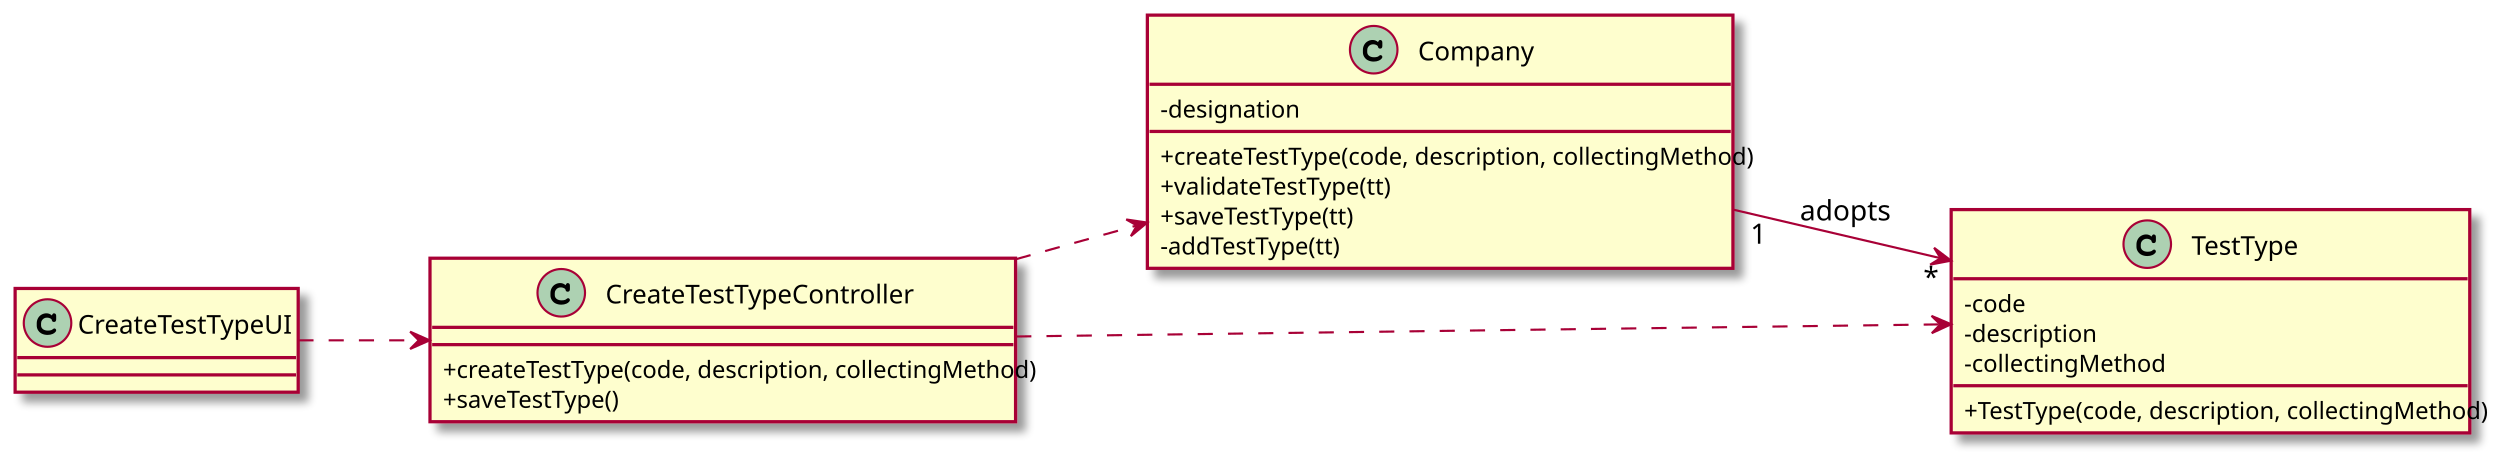
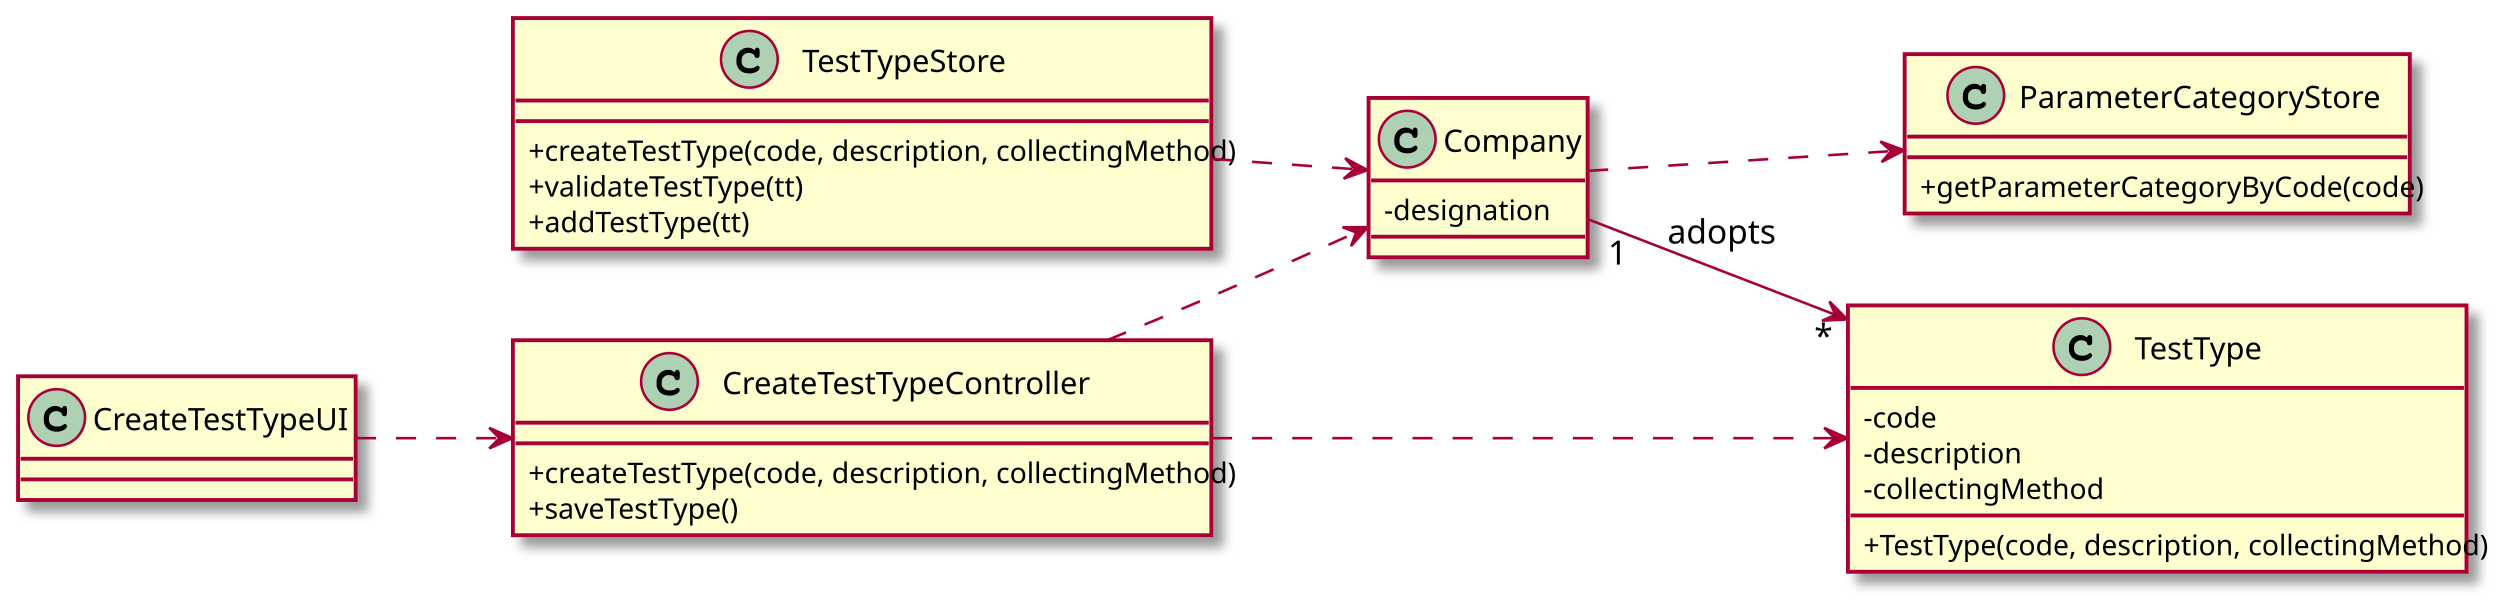
- <svg xmlns="http://www.w3.org/2000/svg" contentScriptType="application/ecmascript" contentStyleType="text/css" height="214px" preserveAspectRatio="none" style="width:1157px;height:214px;" version="1.1" viewBox="0 0 1157 214" width="1157px" zoomAndPan="magnify">
+ <svg xmlns="http://www.w3.org/2000/svg" contentScriptType="application/ecmascript" contentStyleType="text/css" height="211.5px" preserveAspectRatio="none" style="width:873px;height:211px;" version="1.1" viewBox="0 0 873 211" width="873.9px" zoomAndPan="magnify">
  <defs>
-     <filter height="300%" id="f12eyka7tgr984" width="300%" x="-1" y="-1">
-       <feGaussianBlur result="blurOut" stdDeviation="2.0" />
+     <filter height="300%" id="ff31989xpfrcj" width="300%" x="-1" y="-1">
+       <feGaussianBlur result="blurOut" stdDeviation="1.8" />
      <feColorMatrix in="blurOut" result="blurOut2" type="matrix" values="0 0 0 0 0 0 0 0 0 0 0 0 0 0 0 0 0 0 .4 0" />
-       <feOffset dx="4.0" dy="4.0" in="blurOut2" result="blurOut3" />
+       <feOffset dx="3.6" dy="3.6" in="blurOut2" result="blurOut3" />
      <feBlend in="SourceGraphic" in2="blurOut3" mode="normal" />
    </filter>
  </defs>
  <g>
-     <rect codeLine="4" fill="#FEFECE" filter="url(#f12eyka7tgr984)" height="117.18" id="C" style="stroke:#A80036;stroke-width:1.5;" width="271" x="531" y="7" />
-     <ellipse cx="635.75" cy="23" fill="#ADD1B2" rx="11" ry="11" style="stroke:#A80036;stroke-width:1.0;" />
-     <path d="M637.75,19.5 Q637.953,19 638.188,18.75 Q638.422,18.5 638.688,18.5 Q639.156,18.5 639.453,18.781 Q639.75,19.062 639.75,19.719 L639.75,21.281 Q639.75,21.938 639.469,22.219 Q639.188,22.5 638.75,22.5 Q638.359,22.5 638.109,22.328 Q637.859,22.156 637.75,21.703 Q637.703,21.391 637.531,21.219 Q637.219,20.891 636.656,20.703 Q636.094,20.5 635.531,20.5 Q634.828,20.5 634.234,20.781 Q633.656,21.062 633.203,21.688 Q632.75,22.312 632.75,23.172 L632.75,24.094 Q632.75,25.125 633.594,25.812 Q634.438,26.5 635.938,26.5 Q636.828,26.5 637.453,26.297 Q637.812,26.188 638.219,25.828 Q638.484,25.625 638.625,25.562 Q638.766,25.5 638.938,25.5 Q639.266,25.5 639.5,25.766 Q639.75,26.016 639.75,26.375 Q639.75,26.719 639.406,27.125 Q638.906,27.719 638.109,28.047 Q637.062,28.5 635.781,28.5 Q634.281,28.5 633.078,27.906 Q632.109,27.438 631.422,26.422 Q630.75,25.406 630.75,24.203 L630.75,23.109 Q630.75,21.859 631.344,20.766 Q631.953,19.672 633,19.094 Q634.062,18.5 635.25,18.5 Q635.969,18.5 636.594,18.75 Q637.219,19 637.75,19.5 Z " fill="#000000" />
-     <text fill="#000000" font-family="sans-serif" font-size="12" lengthAdjust="spacing" textLength="53" x="656.25" y="27.91">Company</text>
-     <line style="stroke:#A80036;stroke-width:1.5;" x1="532" x2="801" y1="39" y2="39" />
-     <text fill="#000000" font-family="sans-serif" font-size="11" lengthAdjust="spacing" textLength="59" x="537" y="54.419">-designation</text>
-     <line style="stroke:#A80036;stroke-width:1.5;" x1="532" x2="801" y1="60.836" y2="60.836" />
-     <text fill="#000000" font-family="sans-serif" font-size="11" lengthAdjust="spacing" textLength="259" x="537" y="76.255">+createTestType(code, description, collectingMethod)</text>
-     <text fill="#000000" font-family="sans-serif" font-size="11" lengthAdjust="spacing" textLength="102" x="537" y="90.091">+validateTestType(tt)</text>
-     <text fill="#000000" font-family="sans-serif" font-size="11" lengthAdjust="spacing" textLength="89" x="537" y="103.927">+saveTestType(tt)</text>
-     <text fill="#000000" font-family="sans-serif" font-size="11" lengthAdjust="spacing" textLength="81" x="537" y="117.763">-addTestType(tt)</text>
-     <rect codeLine="25" fill="#FEFECE" filter="url(#f12eyka7tgr984)" height="103.344" id="TT" style="stroke:#A80036;stroke-width:1.5;" width="240" x="903" y="97" />
-     <ellipse cx="993.75" cy="113" fill="#ADD1B2" rx="11" ry="11" style="stroke:#A80036;stroke-width:1.0;" />
-     <path d="M995.75,109.5 Q995.953,109 996.188,108.75 Q996.422,108.5 996.688,108.5 Q997.156,108.5 997.453,108.781 Q997.75,109.062 997.75,109.719 L997.75,111.281 Q997.75,111.938 997.469,112.219 Q997.188,112.5 996.75,112.5 Q996.359,112.5 996.109,112.328 Q995.859,112.156 995.75,111.703 Q995.703,111.391 995.531,111.219 Q995.219,110.891 994.656,110.703 Q994.094,110.5 993.531,110.5 Q992.828,110.5 992.234,110.781 Q991.656,111.062 991.203,111.688 Q990.75,112.312 990.75,113.172 L990.75,114.094 Q990.75,115.125 991.594,115.812 Q992.438,116.5 993.938,116.5 Q994.828,116.5 995.453,116.297 Q995.812,116.188 996.219,115.828 Q996.484,115.625 996.625,115.562 Q996.766,115.5 996.938,115.5 Q997.266,115.5 997.5,115.766 Q997.75,116.016 997.75,116.375 Q997.75,116.719 997.406,117.125 Q996.906,117.719 996.109,118.047 Q995.062,118.5 993.781,118.5 Q992.281,118.5 991.078,117.906 Q990.109,117.438 989.422,116.422 Q988.75,115.406 988.75,114.203 L988.75,113.109 Q988.75,111.859 989.344,110.766 Q989.953,109.672 991,109.094 Q992.062,108.5 993.25,108.5 Q993.969,108.5 994.594,108.75 Q995.219,109 995.75,109.5 Z " fill="#000000" />
-     <text fill="#000000" font-family="sans-serif" font-size="12" lengthAdjust="spacing" textLength="50" x="1014.25" y="117.91">TestType</text>
-     <line style="stroke:#A80036;stroke-width:1.5;" x1="904" x2="1142" y1="129" y2="129" />
-     <text fill="#000000" font-family="sans-serif" font-size="11" lengthAdjust="spacing" textLength="28" x="909" y="144.419">-code</text>
-     <text fill="#000000" font-family="sans-serif" font-size="11" lengthAdjust="spacing" textLength="57" x="909" y="158.255">-description</text>
-     <text fill="#000000" font-family="sans-serif" font-size="11" lengthAdjust="spacing" textLength="84" x="909" y="172.091">-collectingMethod</text>
-     <line style="stroke:#A80036;stroke-width:1.5;" x1="904" x2="1142" y1="178.508" y2="178.508" />
-     <text fill="#000000" font-family="sans-serif" font-size="11" lengthAdjust="spacing" textLength="228" x="909" y="193.927">+TestType(code, description, collectingMethod)</text>
-     <rect codeLine="26" fill="#FEFECE" filter="url(#f12eyka7tgr984)" height="75.672" id="CTTC" style="stroke:#A80036;stroke-width:1.5;" width="271" x="199" y="119.5" />
-     <ellipse cx="259.75" cy="135.5" fill="#ADD1B2" rx="11" ry="11" style="stroke:#A80036;stroke-width:1.0;" />
-     <path d="M261.75,132 Q261.953,131.5 262.188,131.25 Q262.422,131 262.688,131 Q263.156,131 263.453,131.281 Q263.75,131.562 263.75,132.219 L263.75,133.781 Q263.75,134.438 263.469,134.719 Q263.188,135 262.75,135 Q262.359,135 262.109,134.828 Q261.859,134.656 261.75,134.203 Q261.703,133.891 261.531,133.719 Q261.219,133.391 260.656,133.203 Q260.094,133 259.531,133 Q258.828,133 258.234,133.281 Q257.656,133.562 257.203,134.188 Q256.75,134.812 256.75,135.672 L256.75,136.594 Q256.75,137.625 257.594,138.312 Q258.438,139 259.938,139 Q260.828,139 261.453,138.797 Q261.812,138.688 262.219,138.328 Q262.484,138.125 262.625,138.062 Q262.766,138 262.938,138 Q263.266,138 263.5,138.266 Q263.75,138.516 263.75,138.875 Q263.75,139.219 263.406,139.625 Q262.906,140.219 262.109,140.547 Q261.062,141 259.781,141 Q258.281,141 257.078,140.406 Q256.109,139.938 255.422,138.922 Q254.75,137.906 254.75,136.703 L254.75,135.609 Q254.75,134.359 255.344,133.266 Q255.953,132.172 257,131.594 Q258.062,131 259.25,131 Q259.969,131 260.594,131.25 Q261.219,131.5 261.75,132 Z " fill="#000000" />
-     <text fill="#000000" font-family="sans-serif" font-size="12" lengthAdjust="spacing" textLength="141" x="280.25" y="140.41">CreateTestTypeController</text>
-     <line style="stroke:#A80036;stroke-width:1.5;" x1="200" x2="469" y1="151.5" y2="151.5" />
-     <line style="stroke:#A80036;stroke-width:1.5;" x1="200" x2="469" y1="159.5" y2="159.5" />
-     <text fill="#000000" font-family="sans-serif" font-size="11" lengthAdjust="spacing" textLength="259" x="205" y="174.919">+createTestType(code, description, collectingMethod)</text>
-     <text fill="#000000" font-family="sans-serif" font-size="11" lengthAdjust="spacing" textLength="83" x="205" y="188.755">+saveTestType()</text>
-     <rect codeLine="24" fill="#FEFECE" filter="url(#f12eyka7tgr984)" height="48" id="CTTUI" style="stroke:#A80036;stroke-width:1.5;" width="131" x="7" y="133.5" />
-     <ellipse cx="22" cy="149.5" fill="#ADD1B2" rx="11" ry="11" style="stroke:#A80036;stroke-width:1.0;" />
-     <path d="M24,146 Q24.203,145.5 24.438,145.25 Q24.672,145 24.938,145 Q25.406,145 25.703,145.281 Q26,145.562 26,146.219 L26,147.781 Q26,148.438 25.719,148.719 Q25.438,149 25,149 Q24.609,149 24.359,148.828 Q24.109,148.656 24,148.203 Q23.953,147.891 23.781,147.719 Q23.469,147.391 22.906,147.203 Q22.344,147 21.781,147 Q21.078,147 20.484,147.281 Q19.906,147.562 19.453,148.188 Q19,148.812 19,149.672 L19,150.594 Q19,151.625 19.844,152.312 Q20.688,153 22.188,153 Q23.078,153 23.703,152.797 Q24.062,152.688 24.469,152.328 Q24.734,152.125 24.875,152.062 Q25.016,152 25.188,152 Q25.516,152 25.75,152.266 Q26,152.516 26,152.875 Q26,153.219 25.656,153.625 Q25.156,154.219 24.359,154.547 Q23.312,155 22.031,155 Q20.531,155 19.328,154.406 Q18.359,153.938 17.672,152.922 Q17,151.906 17,150.703 L17,149.609 Q17,148.359 17.594,147.266 Q18.203,146.172 19.25,145.594 Q20.312,145 21.5,145 Q22.219,145 22.844,145.25 Q23.469,145.5 24,146 Z " fill="#000000" />
-     <text fill="#000000" font-family="sans-serif" font-size="12" lengthAdjust="spacing" textLength="99" x="36" y="154.41">CreateTestTypeUI</text>
-     <line style="stroke:#A80036;stroke-width:1.5;" x1="8" x2="137" y1="165.5" y2="165.5" />
-     <line style="stroke:#A80036;stroke-width:1.5;" x1="8" x2="137" y1="173.5" y2="173.5" />
-     <path codeLine="27" d="M138.1,157.5 C155.08,157.5 174.07,157.5 193.36,157.5 " fill="none" id="CTTUI-to-CTTC" style="stroke:#A80036;stroke-width:1.0;stroke-dasharray:7.0,7.0;" />
-     <polygon fill="#A80036" points="198.81,157.5,189.81,153.5,193.81,157.5,189.81,161.5,198.81,157.5" style="stroke:#A80036;stroke-width:1.0;" />
-     <path codeLine="28" d="M470.31,155.73 C594.4,154.11 776.97,151.71 897.63,150.13 " fill="none" id="CTTC-to-TT" style="stroke:#A80036;stroke-width:1.0;stroke-dasharray:7.0,7.0;" />
-     <polygon fill="#A80036" points="902.97,150.06,893.914,146.189,897.971,150.131,894.028,154.188,902.97,150.06" style="stroke:#A80036;stroke-width:1.0;" />
-     <path codeLine="29" d="M470.2,119.95 C488.53,114.84 507.37,109.58 525.78,104.45 " fill="none" id="CTTC-to-C" style="stroke:#A80036;stroke-width:1.0;stroke-dasharray:7.0,7.0;" />
-     <polygon fill="#A80036" points="530.96,103.01,521.217,101.568,526.143,104.35,523.361,109.275,530.96,103.01" style="stroke:#A80036;stroke-width:1.0;" />
-     <path codeLine="30" d="M802.03,97 C833.54,104.38 866.97,112.2 898,119.47 " fill="none" id="C-to-TT" style="stroke:#A80036;stroke-width:1.0;" />
-     <polygon fill="#A80036" points="902.96,120.63,895.111,114.68,898.092,119.488,893.284,122.469,902.96,120.63" style="stroke:#A80036;stroke-width:1.0;" />
-     <text fill="#000000" font-family="sans-serif" font-size="13" lengthAdjust="spacing" textLength="39" x="833" y="101.995">adopts</text>
-     <text fill="#000000" font-family="sans-serif" font-size="13" lengthAdjust="spacing" textLength="7" x="810.068" y="112.784">1</text>
-     <text fill="#000000" font-family="sans-serif" font-size="13" lengthAdjust="spacing" textLength="5" x="890.11" y="132.852">*</text>
+     <rect codeLine="4" fill="#FEFECE" filter="url(#ff31989xpfrcj)" height="55.652" id="C" style="stroke:#A80036;stroke-width:1.35;" width="76.5" x="477.9" y="34.2" />
+     <ellipse cx="491.4" cy="48.6" fill="#ADD1B2" rx="9.9" ry="9.9" style="stroke:#A80036;stroke-width:0.9;" />
+     <path d="M493.2,45.45 Q493.383,45 493.594,44.775 Q493.805,44.55 494.044,44.55 Q494.466,44.55 494.733,44.803 Q495,45.056 495,45.647 L495,47.053 Q495,47.644 494.747,47.897 Q494.494,48.15 494.1,48.15 Q493.748,48.15 493.523,47.995 Q493.298,47.841 493.2,47.433 Q493.158,47.152 493.003,46.997 Q492.722,46.702 492.216,46.533 Q491.709,46.35 491.203,46.35 Q490.57,46.35 490.036,46.603 Q489.516,46.856 489.108,47.419 Q488.7,47.981 488.7,48.755 L488.7,49.584 Q488.7,50.513 489.459,51.131 Q490.219,51.75 491.569,51.75 Q492.37,51.75 492.933,51.567 Q493.256,51.469 493.622,51.145 Q493.861,50.962 493.988,50.906 Q494.114,50.85 494.269,50.85 Q494.564,50.85 494.775,51.089 Q495,51.314 495,51.638 Q495,51.947 494.691,52.312 Q494.241,52.847 493.523,53.142 Q492.581,53.55 491.428,53.55 Q490.078,53.55 488.995,53.016 Q488.123,52.594 487.505,51.68 Q486.9,50.766 486.9,49.683 L486.9,48.698 Q486.9,47.573 487.434,46.589 Q487.983,45.605 488.925,45.084 Q489.881,44.55 490.95,44.55 Q491.597,44.55 492.159,44.775 Q492.722,45 493.2,45.45 Z " fill="#000000" />
+     <text fill="#000000" font-family="sans-serif" font-size="10.8" lengthAdjust="spacing" textLength="47.7" x="504" y="53.019">Company</text>
+     <line style="stroke:#A80036;stroke-width:1.35;" x1="478.8" x2="553.5" y1="63" y2="63" />
+     <text fill="#000000" font-family="sans-serif" font-size="9.9" lengthAdjust="spacing" textLength="53.1" x="483.3" y="76.877">-designation</text>
+     <line style="stroke:#A80036;stroke-width:1.35;" x1="478.8" x2="553.5" y1="82.652" y2="82.652" />
+     <rect codeLine="8" fill="#FEFECE" filter="url(#ff31989xpfrcj)" height="80.557" id="TTS" style="stroke:#A80036;stroke-width:1.35;" width="243.9" x="179.1" y="6.3" />
+     <ellipse cx="261.675" cy="20.7" fill="#ADD1B2" rx="9.9" ry="9.9" style="stroke:#A80036;stroke-width:0.9;" />
+     <path d="M263.475,17.55 Q263.658,17.1 263.869,16.875 Q264.08,16.65 264.319,16.65 Q264.741,16.65 265.008,16.903 Q265.275,17.156 265.275,17.747 L265.275,19.153 Q265.275,19.744 265.022,19.997 Q264.769,20.25 264.375,20.25 Q264.023,20.25 263.798,20.095 Q263.573,19.941 263.475,19.533 Q263.433,19.252 263.278,19.097 Q262.997,18.802 262.491,18.633 Q261.984,18.45 261.478,18.45 Q260.845,18.45 260.311,18.703 Q259.791,18.956 259.383,19.519 Q258.975,20.081 258.975,20.855 L258.975,21.684 Q258.975,22.613 259.734,23.231 Q260.494,23.85 261.844,23.85 Q262.645,23.85 263.208,23.667 Q263.531,23.569 263.897,23.245 Q264.136,23.062 264.262,23.006 Q264.389,22.95 264.544,22.95 Q264.839,22.95 265.05,23.189 Q265.275,23.414 265.275,23.738 Q265.275,24.047 264.966,24.413 Q264.516,24.947 263.798,25.242 Q262.856,25.65 261.703,25.65 Q260.353,25.65 259.27,25.116 Q258.398,24.694 257.78,23.78 Q257.175,22.866 257.175,21.783 L257.175,20.798 Q257.175,19.673 257.709,18.689 Q258.258,17.705 259.2,17.184 Q260.156,16.65 261.225,16.65 Q261.872,16.65 262.434,16.875 Q262.997,17.1 263.475,17.55 Z " fill="#000000" />
+     <text fill="#000000" font-family="sans-serif" font-size="10.8" lengthAdjust="spacing" textLength="71.1" x="280.125" y="25.119">TestTypeStore</text>
+     <line style="stroke:#A80036;stroke-width:1.35;" x1="180" x2="422.1" y1="35.1" y2="35.1" />
+     <line style="stroke:#A80036;stroke-width:1.35;" x1="180" x2="422.1" y1="42.3" y2="42.3" />
+     <text fill="#000000" font-family="sans-serif" font-size="9.9" lengthAdjust="spacing" textLength="233.1" x="184.5" y="56.177">+createTestType(code, description, collectingMethod)</text>
+     <text fill="#000000" font-family="sans-serif" font-size="9.9" lengthAdjust="spacing" textLength="91.8" x="184.5" y="68.629">+validateTestType(tt)</text>
+     <text fill="#000000" font-family="sans-serif" font-size="9.9" lengthAdjust="spacing" textLength="74.7" x="184.5" y="81.082">+addTestType(tt)</text>
+     <rect codeLine="14" fill="#FEFECE" filter="url(#ff31989xpfrcj)" height="55.652" id="PCS" style="stroke:#A80036;stroke-width:1.35;" width="176.4" x="665.1" y="18.9" />
+     <ellipse cx="689.94" cy="33.3" fill="#ADD1B2" rx="9.9" ry="9.9" style="stroke:#A80036;stroke-width:0.9;" />
+     <path d="M691.74,30.15 Q691.923,29.7 692.134,29.475 Q692.345,29.25 692.584,29.25 Q693.006,29.25 693.273,29.503 Q693.54,29.756 693.54,30.347 L693.54,31.753 Q693.54,32.344 693.287,32.597 Q693.034,32.85 692.64,32.85 Q692.288,32.85 692.063,32.695 Q691.838,32.541 691.74,32.133 Q691.698,31.852 691.543,31.697 Q691.262,31.402 690.756,31.233 Q690.249,31.05 689.743,31.05 Q689.11,31.05 688.576,31.303 Q688.056,31.556 687.648,32.119 Q687.24,32.681 687.24,33.455 L687.24,34.284 Q687.24,35.212 687.999,35.831 Q688.759,36.45 690.109,36.45 Q690.91,36.45 691.473,36.267 Q691.796,36.169 692.162,35.845 Q692.401,35.663 692.528,35.606 Q692.654,35.55 692.809,35.55 Q693.104,35.55 693.315,35.789 Q693.54,36.014 693.54,36.337 Q693.54,36.647 693.231,37.013 Q692.781,37.547 692.063,37.842 Q691.121,38.25 689.968,38.25 Q688.618,38.25 687.535,37.716 Q686.663,37.294 686.045,36.38 Q685.44,35.466 685.44,34.383 L685.44,33.398 Q685.44,32.273 685.974,31.289 Q686.523,30.305 687.465,29.784 Q688.421,29.25 689.49,29.25 Q690.137,29.25 690.699,29.475 Q691.262,29.7 691.74,30.15 Z " fill="#000000" />
+     <text fill="#000000" font-family="sans-serif" font-size="10.8" lengthAdjust="spacing" textLength="122.4" x="705.06" y="37.719">ParameterCategoryStore</text>
+     <line style="stroke:#A80036;stroke-width:1.35;" x1="666" x2="840.6" y1="47.7" y2="47.7" />
+     <line style="stroke:#A80036;stroke-width:1.35;" x1="666" x2="840.6" y1="54.9" y2="54.9" />
+     <text fill="#000000" font-family="sans-serif" font-size="9.9" lengthAdjust="spacing" textLength="165.6" x="670.5" y="68.777">+getParameterCategoryByCode(code)</text>
+     <rect codeLine="31" fill="#FEFECE" filter="url(#ff31989xpfrcj)" height="93.009" id="TT" style="stroke:#A80036;stroke-width:1.35;" width="216" x="645.3" y="106.65" />
+     <ellipse cx="726.975" cy="121.05" fill="#ADD1B2" rx="9.9" ry="9.9" style="stroke:#A80036;stroke-width:0.9;" />
+     <path d="M728.775,117.9 Q728.958,117.45 729.169,117.225 Q729.38,117 729.619,117 Q730.041,117 730.308,117.253 Q730.575,117.506 730.575,118.097 L730.575,119.503 Q730.575,120.094 730.322,120.347 Q730.069,120.6 729.675,120.6 Q729.323,120.6 729.098,120.445 Q728.873,120.291 728.775,119.883 Q728.733,119.602 728.578,119.447 Q728.297,119.152 727.791,118.983 Q727.284,118.8 726.778,118.8 Q726.145,118.8 725.611,119.053 Q725.091,119.306 724.683,119.869 Q724.275,120.431 724.275,121.205 L724.275,122.034 Q724.275,122.963 725.034,123.581 Q725.794,124.2 727.144,124.2 Q727.945,124.2 728.508,124.017 Q728.831,123.919 729.197,123.595 Q729.436,123.412 729.562,123.356 Q729.689,123.3 729.844,123.3 Q730.139,123.3 730.35,123.539 Q730.575,123.764 730.575,124.088 Q730.575,124.397 730.266,124.763 Q729.816,125.297 729.098,125.592 Q728.156,126 727.003,126 Q725.653,126 724.57,125.466 Q723.698,125.044 723.08,124.13 Q722.475,123.216 722.475,122.133 L722.475,121.148 Q722.475,120.023 723.009,119.039 Q723.558,118.055 724.5,117.534 Q725.456,117 726.525,117 Q727.172,117 727.734,117.225 Q728.297,117.45 728.775,117.9 Z " fill="#000000" />
+     <text fill="#000000" font-family="sans-serif" font-size="10.8" lengthAdjust="spacing" textLength="45" x="745.425" y="125.469">TestType</text>
+     <line style="stroke:#A80036;stroke-width:1.35;" x1="646.2" x2="860.4" y1="135.45" y2="135.45" />
+     <text fill="#000000" font-family="sans-serif" font-size="9.9" lengthAdjust="spacing" textLength="25.2" x="650.7" y="149.327">-code</text>
+     <text fill="#000000" font-family="sans-serif" font-size="9.9" lengthAdjust="spacing" textLength="51.3" x="650.7" y="161.779">-description</text>
+     <text fill="#000000" font-family="sans-serif" font-size="9.9" lengthAdjust="spacing" textLength="75.6" x="650.7" y="174.232">-collectingMethod</text>
+     <line style="stroke:#A80036;stroke-width:1.35;" x1="646.2" x2="860.4" y1="180.007" y2="180.007" />
+     <text fill="#000000" font-family="sans-serif" font-size="9.9" lengthAdjust="spacing" textLength="205.2" x="650.7" y="193.884">+TestType(code, description, collectingMethod)</text>
+     <rect codeLine="32" fill="#FEFECE" filter="url(#ff31989xpfrcj)" height="68.105" id="CTTC" style="stroke:#A80036;stroke-width:1.35;" width="243.9" x="179.1" y="118.8" />
+     <ellipse cx="233.775" cy="133.2" fill="#ADD1B2" rx="9.9" ry="9.9" style="stroke:#A80036;stroke-width:0.9;" />
+     <path d="M235.575,130.05 Q235.758,129.6 235.969,129.375 Q236.18,129.15 236.419,129.15 Q236.841,129.15 237.108,129.403 Q237.375,129.656 237.375,130.247 L237.375,131.653 Q237.375,132.244 237.122,132.497 Q236.869,132.75 236.475,132.75 Q236.123,132.75 235.898,132.595 Q235.673,132.441 235.575,132.033 Q235.533,131.752 235.378,131.597 Q235.097,131.302 234.591,131.133 Q234.084,130.95 233.578,130.95 Q232.945,130.95 232.411,131.203 Q231.891,131.456 231.483,132.019 Q231.075,132.581 231.075,133.355 L231.075,134.184 Q231.075,135.113 231.834,135.731 Q232.594,136.35 233.944,136.35 Q234.745,136.35 235.308,136.167 Q235.631,136.069 235.997,135.745 Q236.236,135.562 236.363,135.506 Q236.489,135.45 236.644,135.45 Q236.939,135.45 237.15,135.689 Q237.375,135.914 237.375,136.238 Q237.375,136.547 237.066,136.912 Q236.616,137.447 235.898,137.742 Q234.956,138.15 233.803,138.15 Q232.453,138.15 231.37,137.616 Q230.498,137.194 229.88,136.28 Q229.275,135.366 229.275,134.283 L229.275,133.298 Q229.275,132.173 229.809,131.189 Q230.358,130.205 231.3,129.684 Q232.256,129.15 233.325,129.15 Q233.972,129.15 234.534,129.375 Q235.097,129.6 235.575,130.05 Z " fill="#000000" />
+     <text fill="#000000" font-family="sans-serif" font-size="10.8" lengthAdjust="spacing" textLength="126.9" x="252.225" y="137.619">CreateTestTypeController</text>
+     <line style="stroke:#A80036;stroke-width:1.35;" x1="180" x2="422.1" y1="147.6" y2="147.6" />
+     <line style="stroke:#A80036;stroke-width:1.35;" x1="180" x2="422.1" y1="154.8" y2="154.8" />
+     <text fill="#000000" font-family="sans-serif" font-size="9.9" lengthAdjust="spacing" textLength="233.1" x="184.5" y="168.677">+createTestType(code, description, collectingMethod)</text>
+     <text fill="#000000" font-family="sans-serif" font-size="9.9" lengthAdjust="spacing" textLength="74.7" x="184.5" y="181.129">+saveTestType()</text>
+     <rect codeLine="30" fill="#FEFECE" filter="url(#ff31989xpfrcj)" height="43.2" id="CTTUI" style="stroke:#A80036;stroke-width:1.35;" width="117.9" x="6.3" y="131.4" />
+     <ellipse cx="19.8" cy="145.8" fill="#ADD1B2" rx="9.9" ry="9.9" style="stroke:#A80036;stroke-width:0.9;" />
+     <path d="M21.6,142.65 Q21.783,142.2 21.994,141.975 Q22.205,141.75 22.444,141.75 Q22.866,141.75 23.133,142.003 Q23.4,142.256 23.4,142.847 L23.4,144.253 Q23.4,144.844 23.147,145.097 Q22.894,145.35 22.5,145.35 Q22.148,145.35 21.923,145.195 Q21.698,145.041 21.6,144.633 Q21.558,144.352 21.403,144.197 Q21.122,143.902 20.616,143.733 Q20.109,143.55 19.603,143.55 Q18.97,143.55 18.436,143.803 Q17.916,144.056 17.508,144.619 Q17.1,145.181 17.1,145.955 L17.1,146.784 Q17.1,147.713 17.859,148.331 Q18.619,148.95 19.969,148.95 Q20.77,148.95 21.333,148.767 Q21.656,148.669 22.022,148.345 Q22.261,148.162 22.387,148.106 Q22.514,148.05 22.669,148.05 Q22.964,148.05 23.175,148.289 Q23.4,148.514 23.4,148.838 Q23.4,149.147 23.091,149.512 Q22.641,150.047 21.923,150.342 Q20.981,150.75 19.828,150.75 Q18.478,150.75 17.395,150.216 Q16.523,149.794 15.905,148.88 Q15.3,147.966 15.3,146.883 L15.3,145.898 Q15.3,144.773 15.834,143.789 Q16.383,142.805 17.325,142.284 Q18.281,141.75 19.35,141.75 Q19.997,141.75 20.559,141.975 Q21.122,142.2 21.6,142.65 Z " fill="#000000" />
+     <text fill="#000000" font-family="sans-serif" font-size="10.8" lengthAdjust="spacing" textLength="89.1" x="32.4" y="150.219">CreateTestTypeUI</text>
+     <line style="stroke:#A80036;stroke-width:1.35;" x1="7.2" x2="123.3" y1="160.2" y2="160.2" />
+     <line style="stroke:#A80036;stroke-width:1.35;" x1="7.2" x2="123.3" y1="167.4" y2="167.4" />
+     <path codeLine="34" d="M124.29,153 C139.572,153 156.663,153 174.024,153 " fill="none" id="CTTUI-to-CTTC" style="stroke:#A80036;stroke-width:0.9;stroke-dasharray:7.0,7.0;" />
+     <polygon fill="#A80036" points="178.929,153,170.829,149.4,174.429,153,170.829,156.6,178.929,153" style="stroke:#A80036;stroke-width:0.9;" />
+     <path codeLine="35" d="M554.598,59.661 C583.038,57.807 623.367,55.188 660.195,52.794 " fill="none" id="C-to-PCS" style="stroke:#A80036;stroke-width:0.9;stroke-dasharray:7.0,7.0;" />
+     <polygon fill="#A80036" points="664.902,52.488,656.592,49.405,660.411,52.771,657.044,56.59,664.902,52.488" style="stroke:#A80036;stroke-width:0.9;" />
+     <path codeLine="36" d="M423.243,55.503 C440.937,56.772 458.091,57.996 472.689,59.049 " fill="none" id="TTS-to-C" style="stroke:#A80036;stroke-width:0.9;stroke-dasharray:7.0,7.0;" />
+     <polygon fill="#A80036" points="477.54,59.391,469.718,55.221,473.051,59.069,469.204,62.403,477.54,59.391" style="stroke:#A80036;stroke-width:0.9;" />
+     <path codeLine="37" d="M423.252,153 C490.815,153 574.362,153 640.368,153 " fill="none" id="CTTC-to-TT" style="stroke:#A80036;stroke-width:0.9;stroke-dasharray:7.0,7.0;" />
+     <polygon fill="#A80036" points="645.093,153,636.993,149.4,640.593,153,636.993,156.6,645.093,153" style="stroke:#A80036;stroke-width:0.9;" />
+     <path codeLine="38" d="M386.757,118.746 C398.952,113.697 411.318,108.513 423,103.5 C439.515,96.417 457.578,88.38 473.301,81.279 " fill="none" id="CTTC-to-C" style="stroke:#A80036;stroke-width:0.9;stroke-dasharray:7.0,7.0;" />
+     <polygon fill="#A80036" points="477.675,79.308,468.811,79.359,473.574,81.159,471.774,85.922,477.675,79.308" style="stroke:#A80036;stroke-width:0.9;" />
+     <path codeLine="39" d="M554.598,76.608 C578.043,85.653 609.561,97.83 640.539,109.791 " fill="none" id="C-to-TT" style="stroke:#A80036;stroke-width:0.9;" />
+     <polygon fill="#A80036" points="645.102,111.555,638.845,105.277,640.905,109.933,636.249,111.993,645.102,111.555" style="stroke:#A80036;stroke-width:0.9;" />
+     <text fill="#000000" font-family="sans-serif" font-size="11.7" lengthAdjust="spacing" textLength="35.1" x="582.3" y="85.046">adopts</text>
+     <text fill="#000000" font-family="sans-serif" font-size="11.7" lengthAdjust="spacing" textLength="6.3" x="561.488" y="92.387">1</text>
+     <text fill="#000000" font-family="sans-serif" font-size="11.7" lengthAdjust="spacing" textLength="4.5" x="633.526" y="121.507">*</text>
  </g>
</svg>
